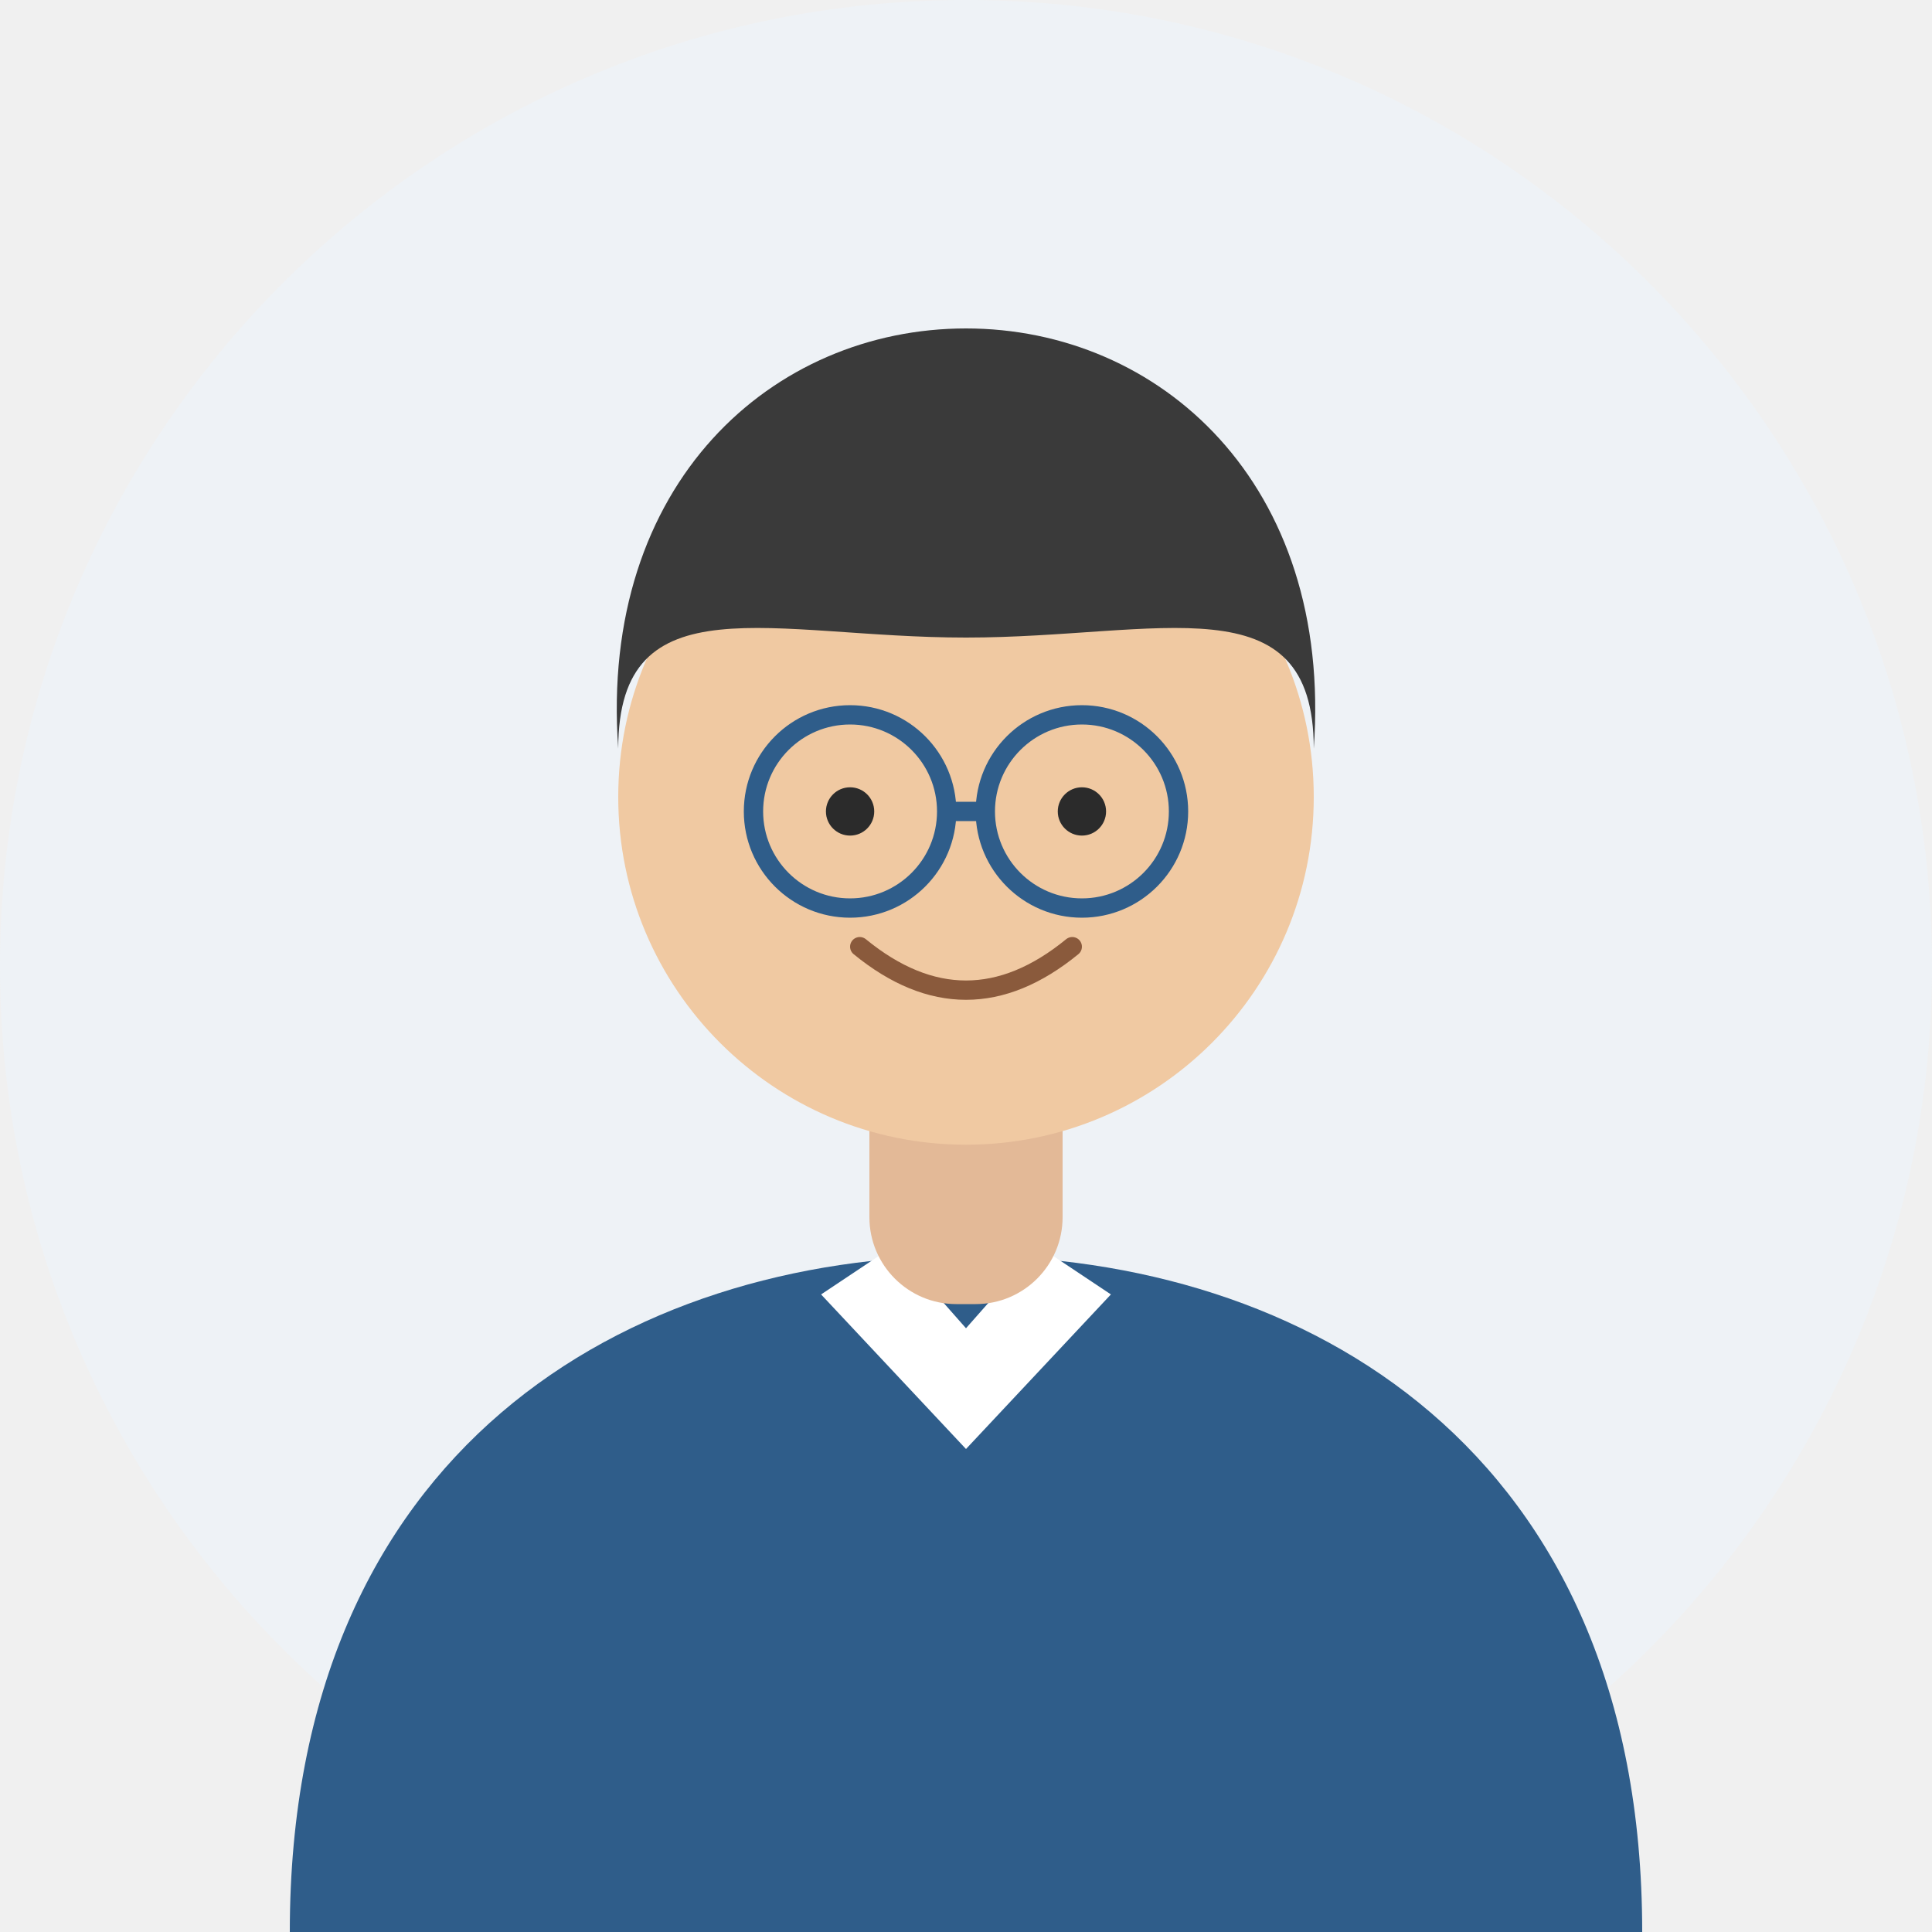
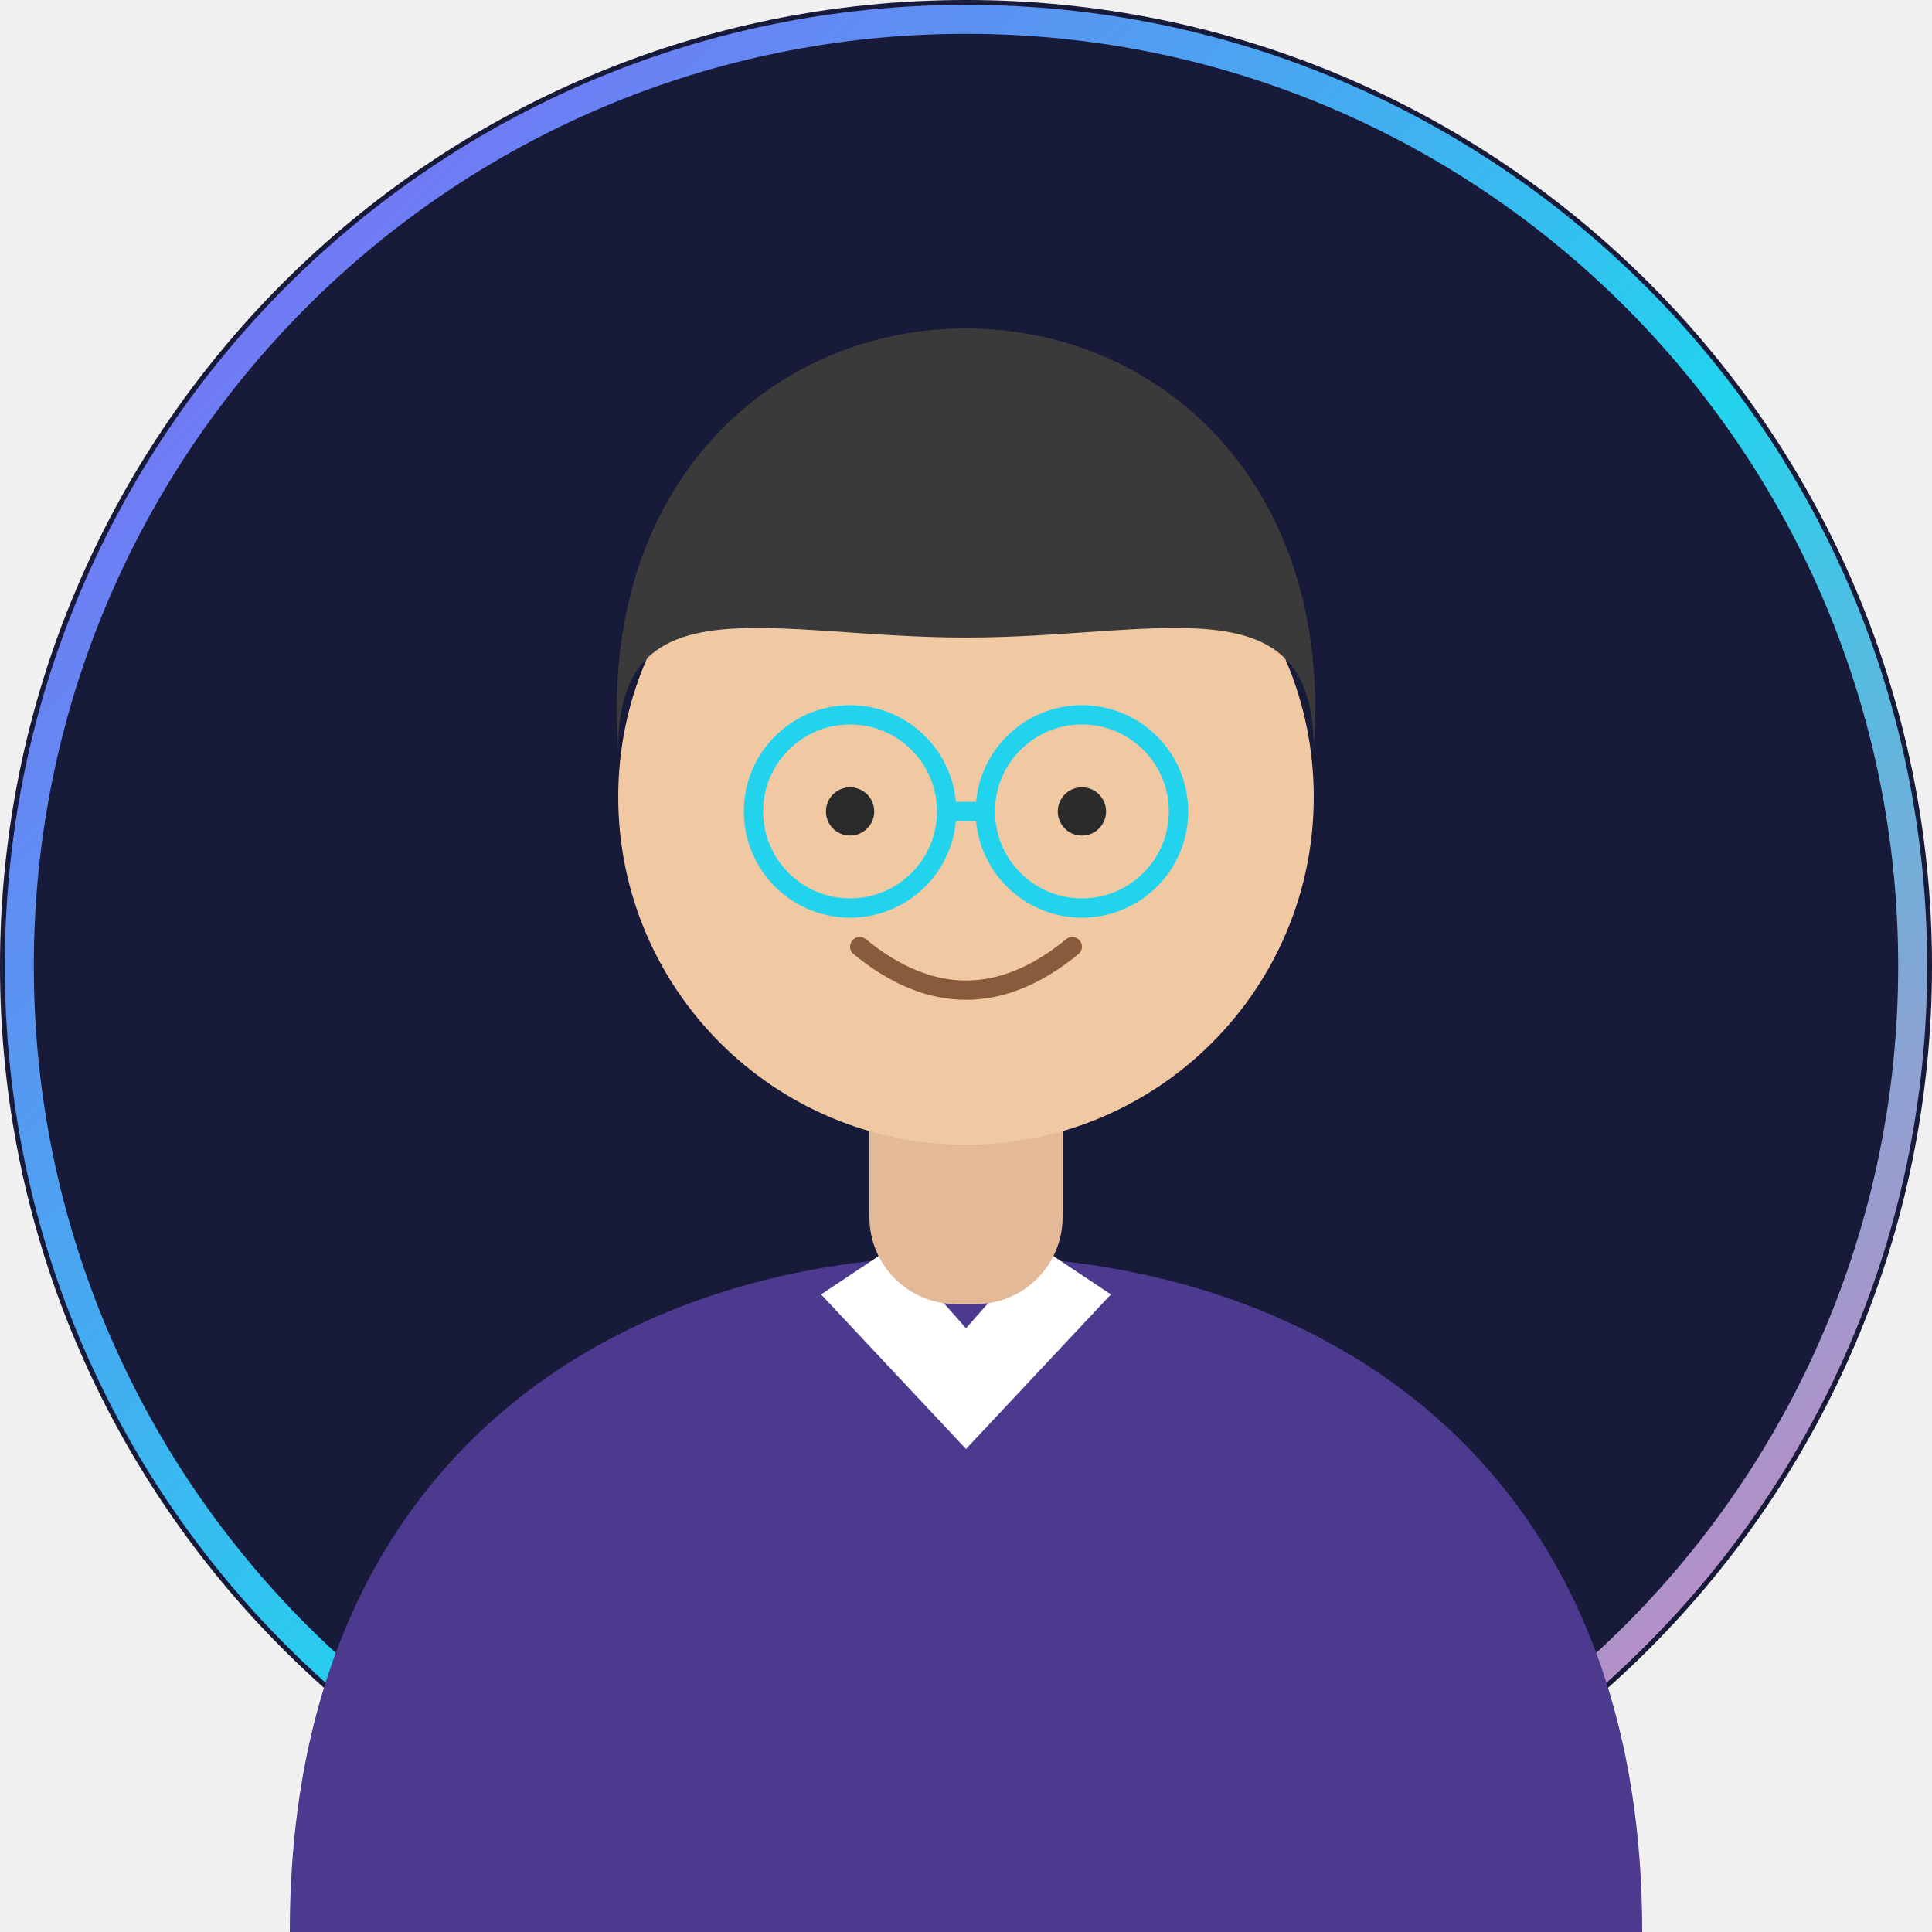
<svg xmlns="http://www.w3.org/2000/svg" viewBox="0 0 400 400" width="400" height="400" role="img" aria-labelledby="profileTitle">
-   <circle cx="200" cy="200" r="200" fill="#eef2f6" />
-   <path d="M60 400 C60 300 130 260 200 260 C270 260 340 300 340 400 Z" fill="#2f5d8a" />
+   <defs>
+     <linearGradient id="bgGradient" x1="0" y1="0" x2="1" y2="1">
+       <stop offset="0%" stop-color="#8b5cf6" />
+       <stop offset="55%" stop-color="#22d3ee" />
+       <stop offset="100%" stop-color="#f472b6" />
+     </linearGradient>
+   </defs>
+   <circle cx="200" cy="200" r="200" fill="#181a3a" />
+   <circle cx="200" cy="200" r="196" fill="none" stroke="url(#bgGradient)" stroke-width="6" />
+   <path d="M60 400 C60 300 130 260 200 260 C270 260 340 300 340 400 Z" fill="#4c3a8f" />
  <path d="M170 268 L200 300 L230 268 L215 258 L200 275 L185 258 Z" fill="#ffffff" />
  <rect x="180" y="215" width="40" height="55" rx="18" fill="#e3b997" />
  <circle cx="200" cy="165" r="72" fill="#f0c9a2" />
  <path d="M128 155 C124 100 160 68 200 68 C240 68 276 100 272 155 C272 120 240 132 200 132 C160 132 128 120 128 155 Z" fill="#3a3a3a" />
  <circle cx="176" cy="168" r="5" fill="#2b2b2b" />
  <circle cx="224" cy="168" r="5" fill="#2b2b2b" />
  <path d="M178 196 Q200 214 222 196" stroke="#8a5a3c" stroke-width="4" fill="none" stroke-linecap="round" />
-   <g fill="none" stroke="#2f5d8a" stroke-width="4">
+   <g fill="none" stroke="#22d3ee" stroke-width="4">
    <circle cx="176" cy="168" r="20" />
    <circle cx="224" cy="168" r="20" />
    <line x1="196" y1="168" x2="204" y2="168" />
  </g>
</svg>
